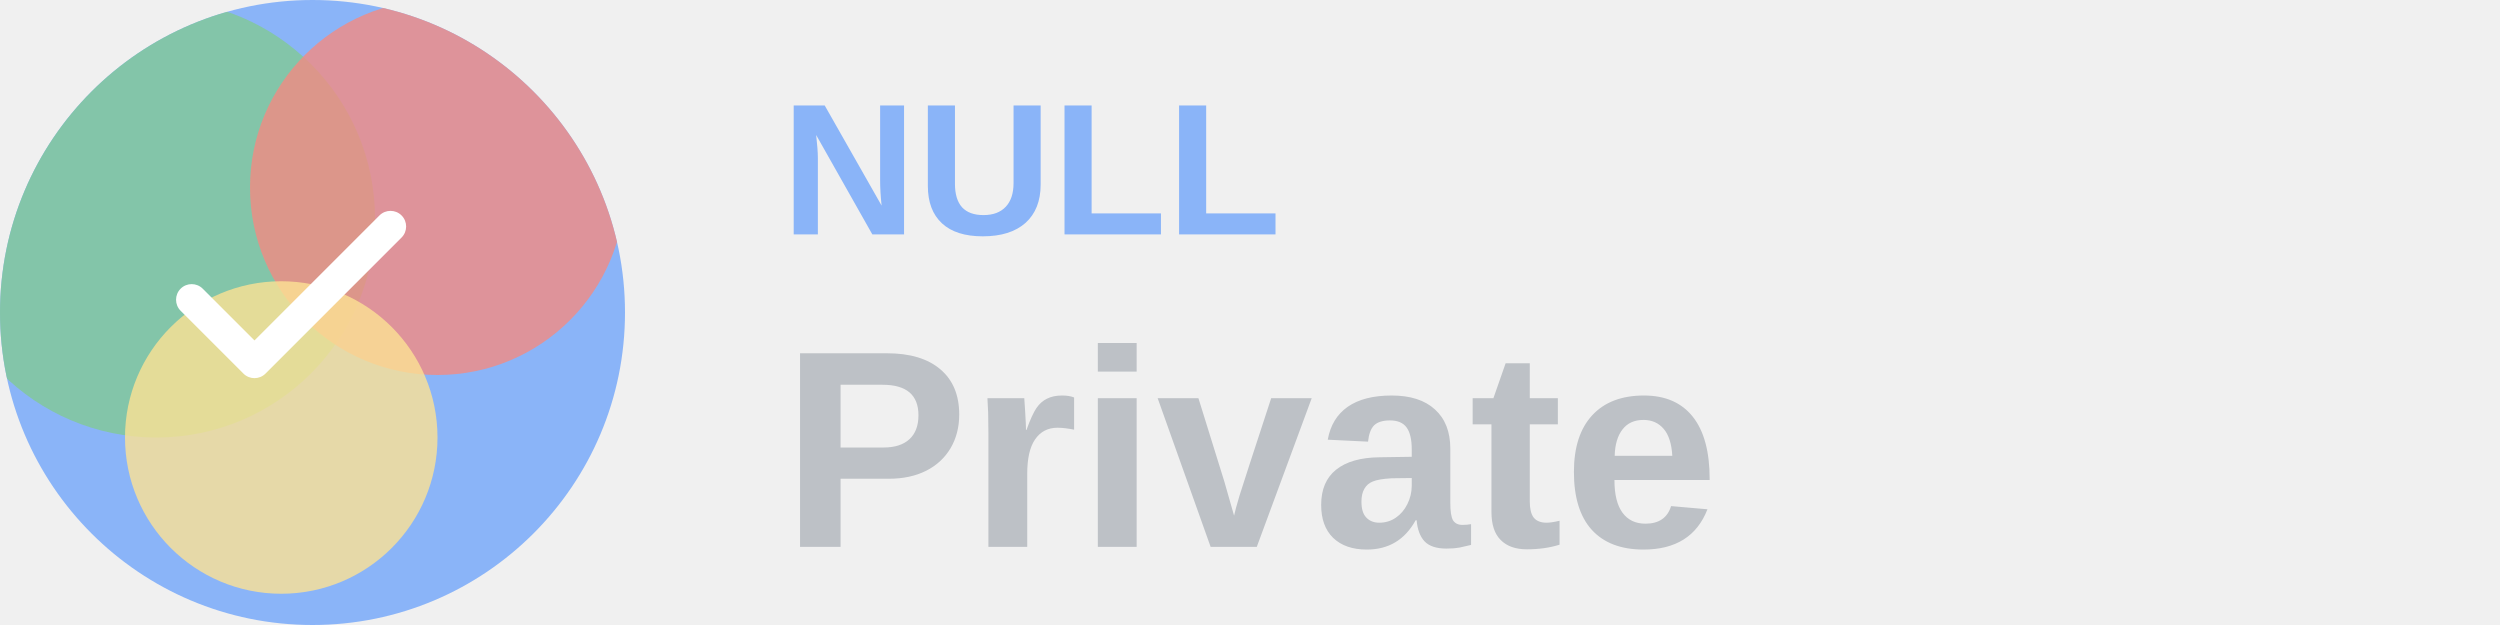
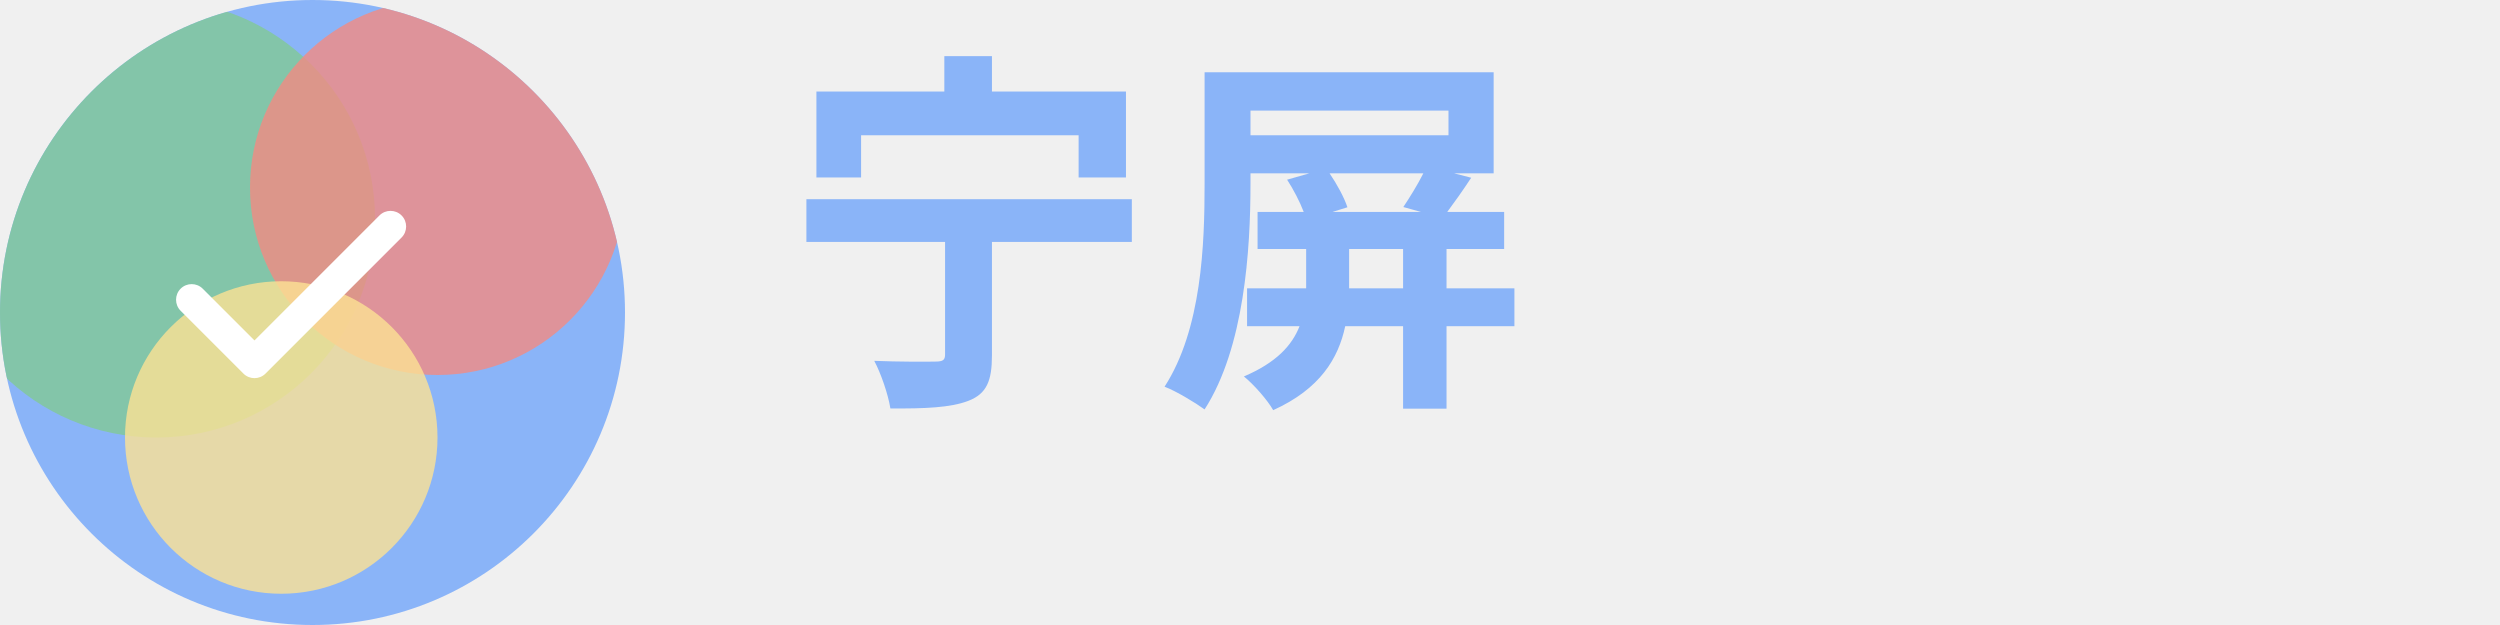
<svg xmlns="http://www.w3.org/2000/svg" width="160" height="40" viewBox="0 0 160 40">
  <defs>
    <clipPath id="circleMask">
      <circle cx="20" cy="20" r="20" />
    </clipPath>
  </defs>
  <g fillRule="evenodd">
-     <text x="50" y="15" fill="#8ab4f8" alignment-baseline="auto" font-weight="900" font-family="Arial, sans-serif" letterSpacing="0em" text-anchor="start">NULL</text>
-     <text x="50" y="35" fill="#bdc1c6" alignment-baseline="auto" font-weight="700" font-size="18" font-family="Arial, sans-serif" letterSpacing="0em" text-anchor="start">Private</text>
+     <text x="50" y="24" fill="#8ab4f8" alignment-baseline="middle" font-weight="600" font-family="Arial, sans-serif" font-size="24px" letterSpacing="0em" text-anchor="start">宁屏</text>
    <g clip-path="url(#circleMask)">
      <circle cx="20" cy="20" r="20" fill="#8ab4f8" />
      <circle cx="10" cy="14" r="14" fill="#81c995" opacity="0.8" />
      <circle cx="28" cy="12" r="12" fill="#f28b82" opacity="0.8" />
      <circle cx="18" cy="28" r="10" fill="#fde293" opacity="0.8" />
    </g>
    <path fill="#ffffff" d="M16.286 21.788l-3.312-3.312c-.39-.39-1.024-.39-1.414 0s-.39 1.024 0 1.414l4.019 4.019c.39.39 1.024.39 1.414 0l8.707-8.707c.39-.39.39-1.024 0-1.414s-1.024-.39-1.414 0l-7.986 7.986z" />
  </g>
</svg>
